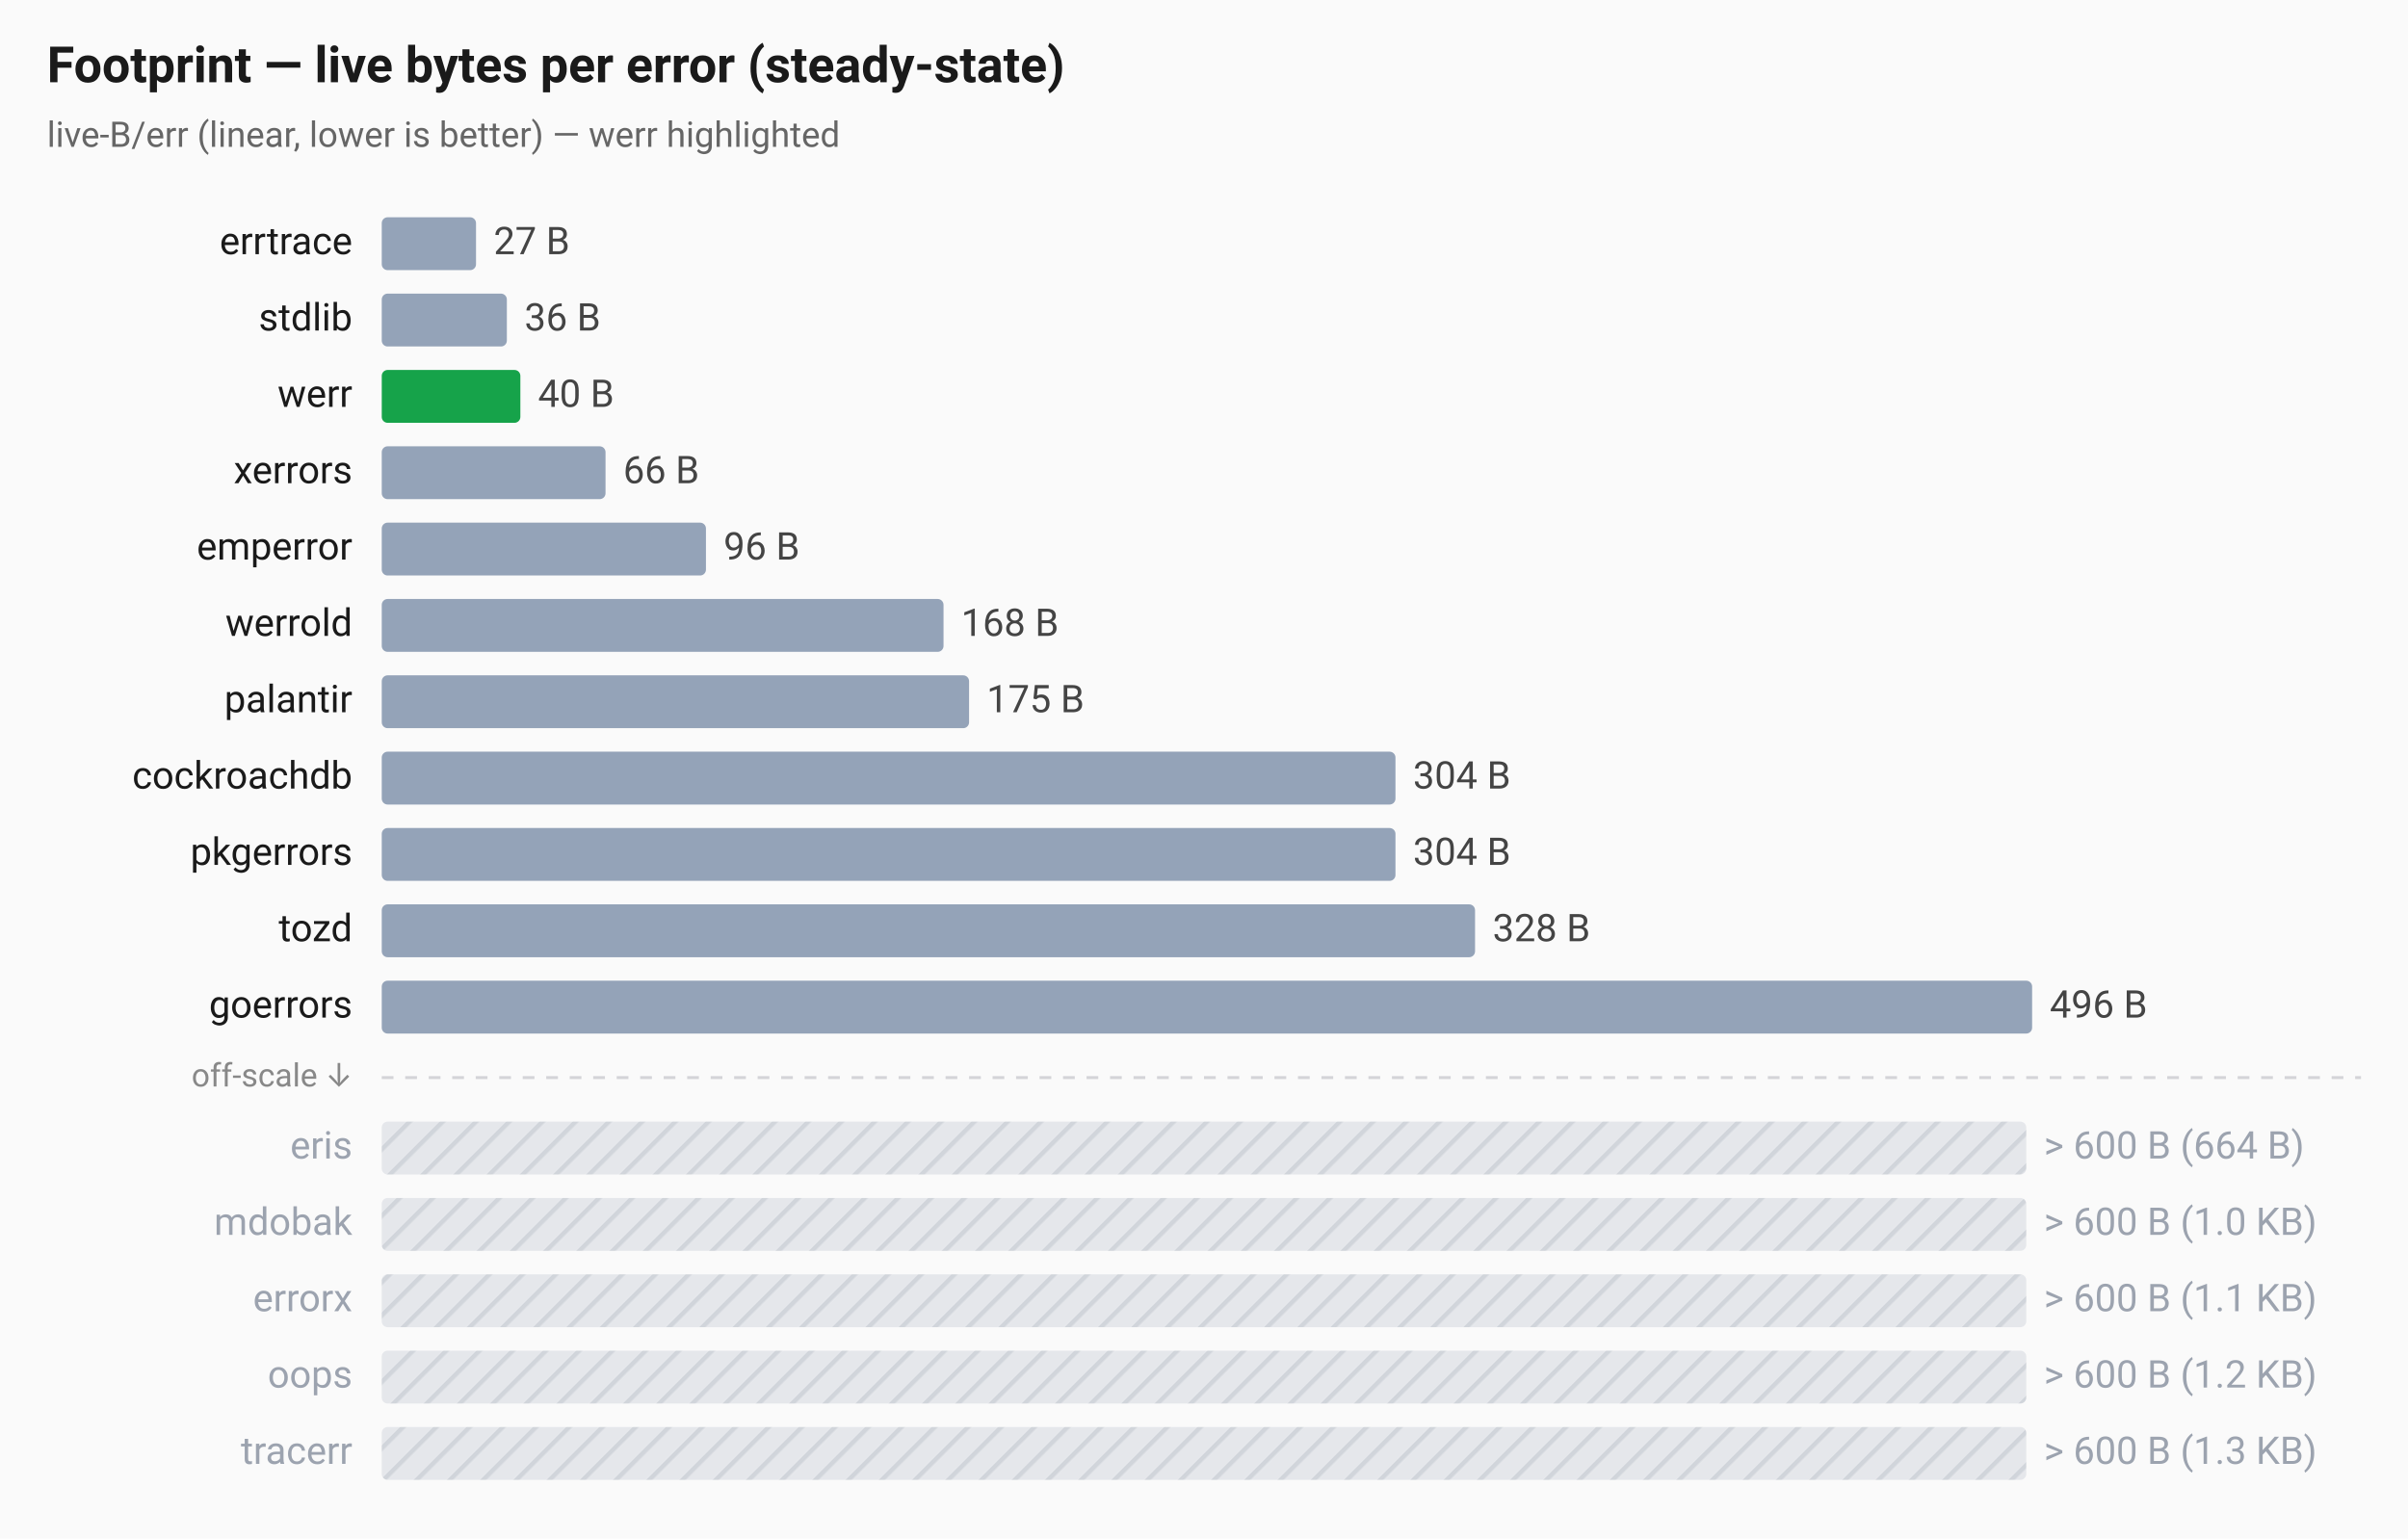
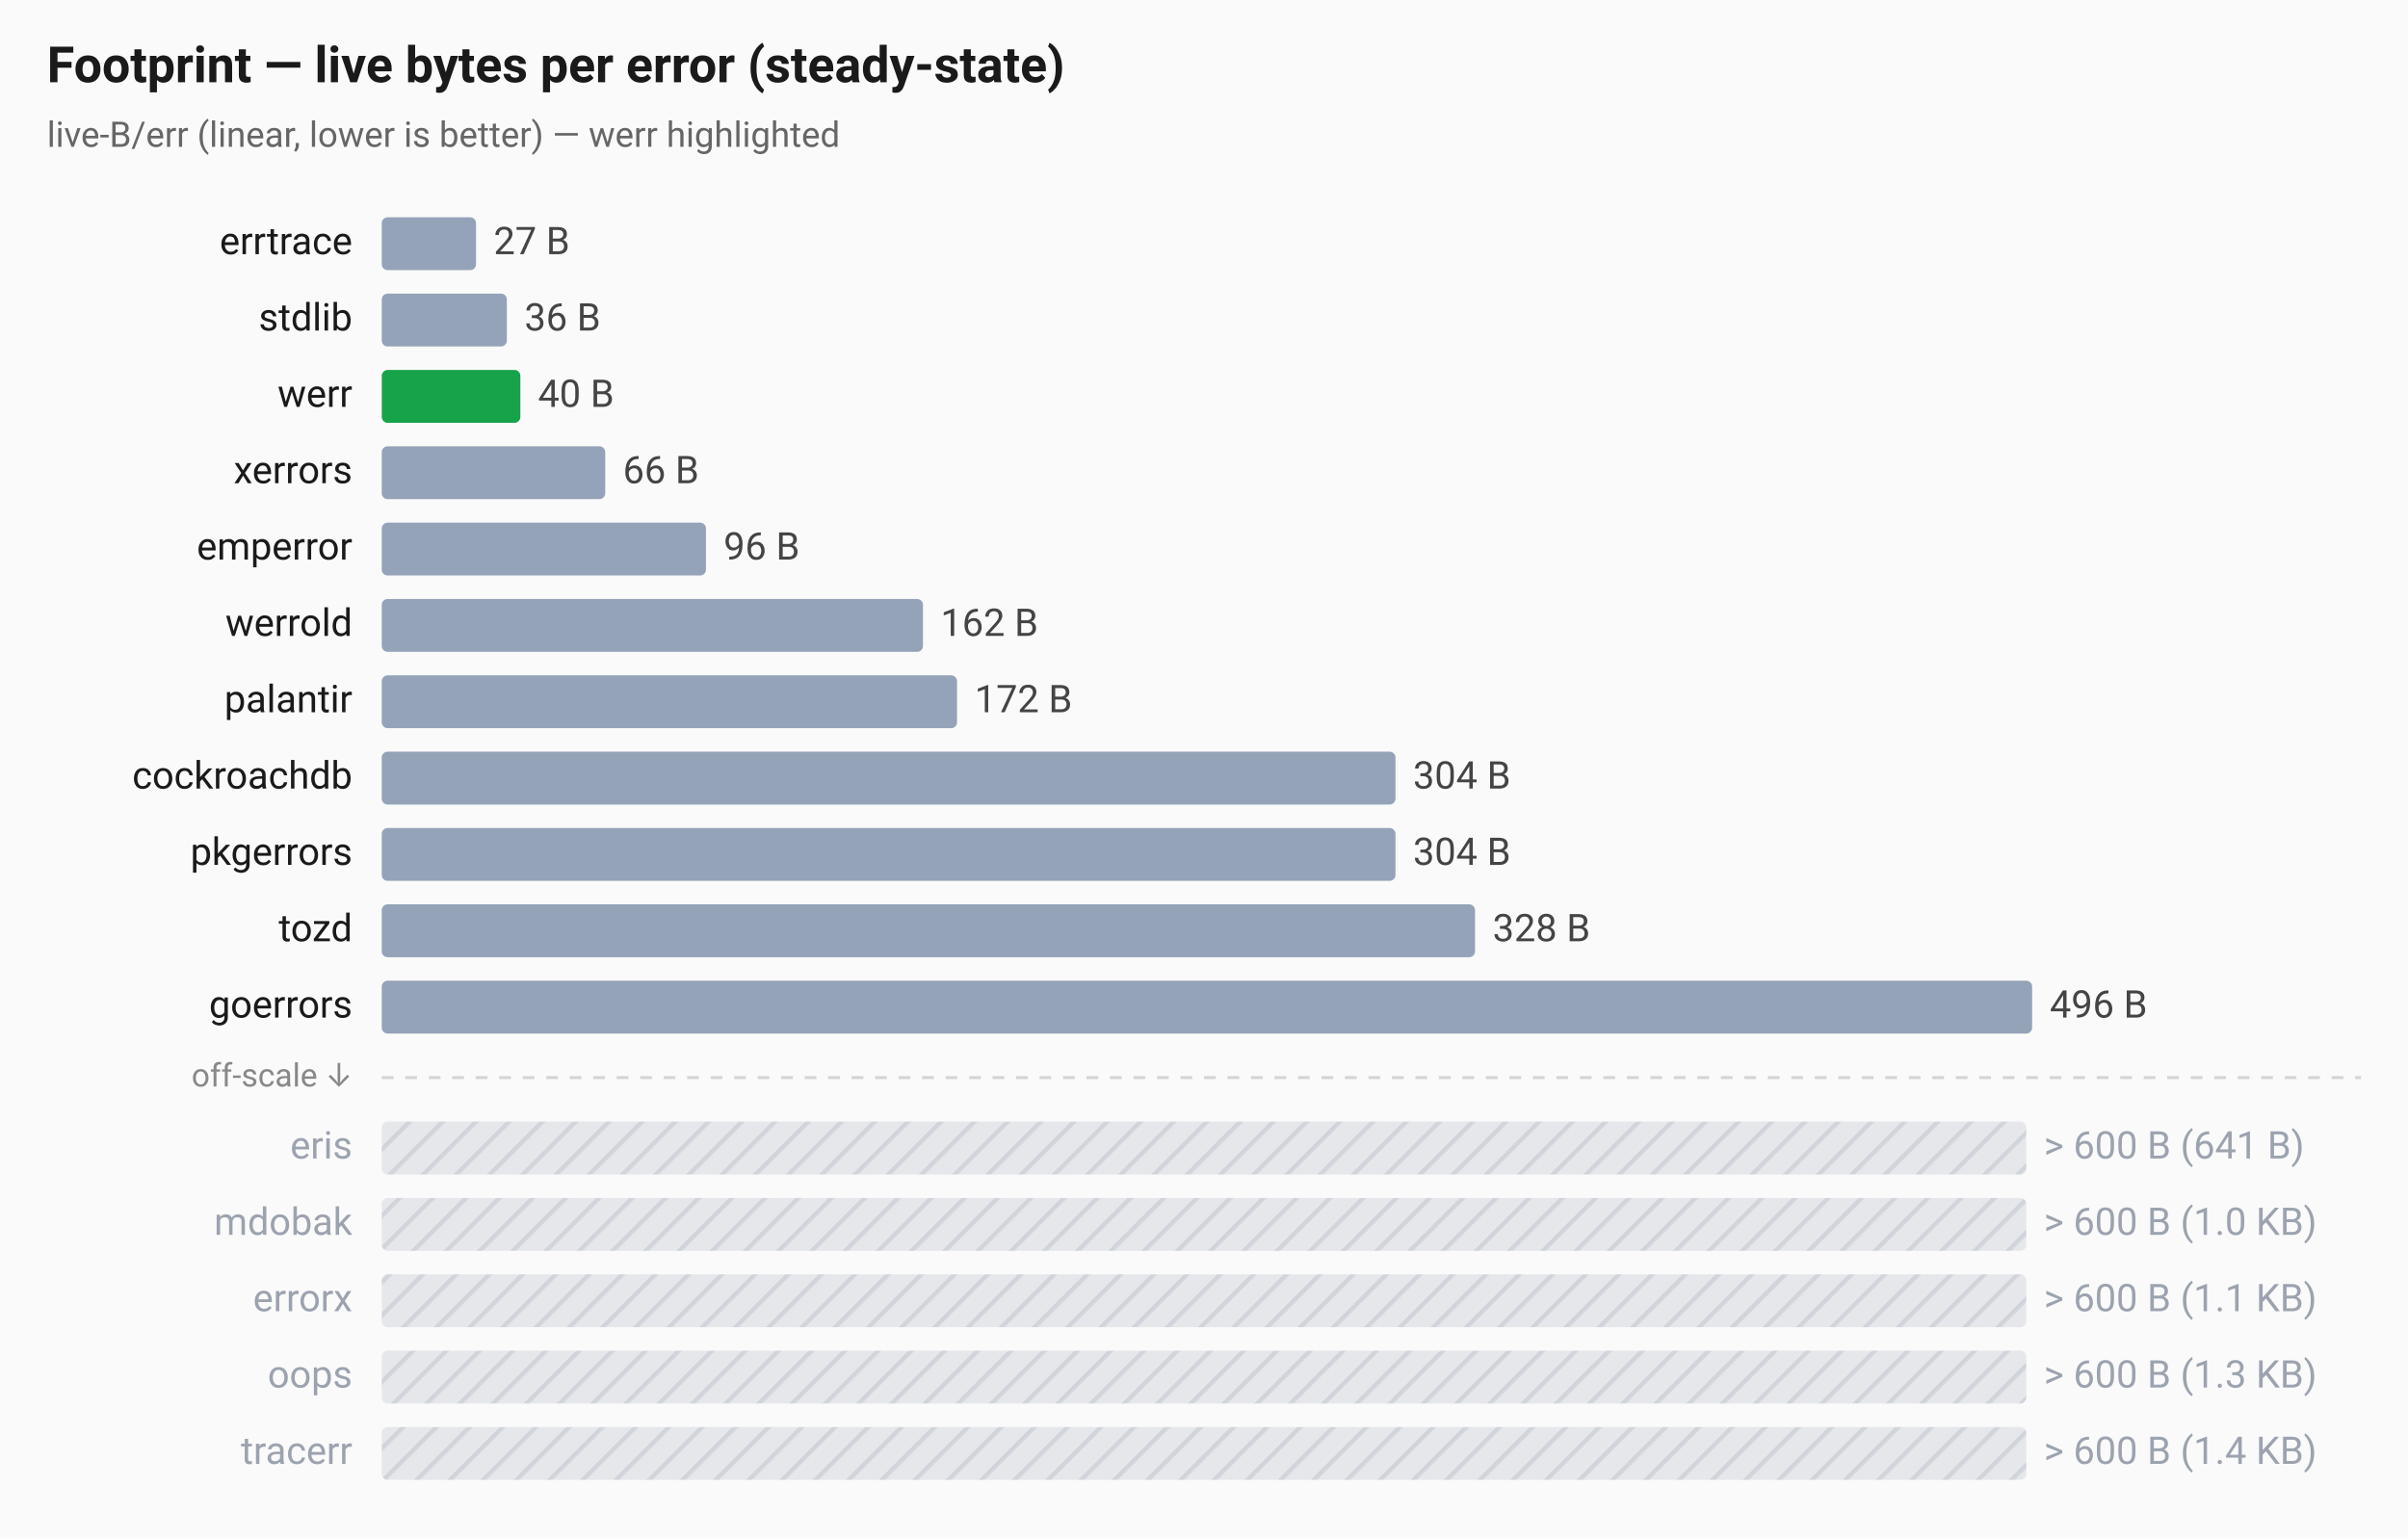
<svg xmlns="http://www.w3.org/2000/svg" width="820" height="524" font-family="-apple-system,BlinkMacSystemFont,Segoe UI,Roboto,sans-serif" font-size="13" fill="#1a1a1a">
  <defs>
    <pattern id="ovf-foot" patternUnits="userSpaceOnUse" width="8" height="8" patternTransform="rotate(45)">
      <rect width="8" height="8" fill="#e5e7eb" />
      <line x1="0" y1="0" x2="0" y2="8" stroke="#d1d5db" stroke-width="3" />
    </pattern>
  </defs>
  <rect width="820" height="524" fill="#fafafa" />
  <text x="16" y="28" font-size="17" font-weight="700">Footprint — live bytes per error (steady-state)</text>
  <text x="16" y="50" font-size="12" fill="#666">live-B/err (linear, lower is better) — werr highlighted</text>
  <text x="120" y="83" text-anchor="end" dominant-baseline="middle">errtrace</text>
  <rect x="130" y="74" width="32.1" height="18" fill="#94a3b8" rx="2" />
  <text x="168.1" y="83" dominant-baseline="middle" fill="#444">27 B</text>
  <text x="120" y="109" text-anchor="end" dominant-baseline="middle">stdlib</text>
  <rect x="130" y="100" width="42.6" height="18" fill="#94a3b8" rx="2" />
  <text x="178.6" y="109" dominant-baseline="middle" fill="#444">36 B</text>
  <text x="120" y="135" text-anchor="end" dominant-baseline="middle">werr</text>
  <rect x="130" y="126" width="47.2" height="18" fill="#16a34a" rx="2" />
  <text x="183.2" y="135" dominant-baseline="middle" fill="#444">40 B</text>
  <text x="120" y="161" text-anchor="end" dominant-baseline="middle">xerrors</text>
-   <rect x="130" y="152" width="76.2" height="18" fill="#94a3b8" rx="2" />
-   <text x="212.2" y="161" dominant-baseline="middle" fill="#444">66 B</text>
+   <rect x="130" y="152" width="76.1" height="18" fill="#94a3b8" rx="2" />
+   <text x="212.1" y="161" dominant-baseline="middle" fill="#444">66 B</text>
  <text x="120" y="187" text-anchor="end" dominant-baseline="middle">emperror</text>
  <rect x="130" y="178" width="110.4" height="18" fill="#94a3b8" rx="2" />
  <text x="246.4" y="187" dominant-baseline="middle" fill="#444">96 B</text>
  <text x="120" y="213" text-anchor="end" dominant-baseline="middle">werrold</text>
-   <rect x="130" y="204" width="191.3" height="18" fill="#94a3b8" rx="2" />
-   <text x="327.3" y="213" dominant-baseline="middle" fill="#444">168 B</text>
+   <rect x="130" y="204" width="184.3" height="18" fill="#94a3b8" rx="2" />
+   <text x="320.3" y="213" dominant-baseline="middle" fill="#444">162 B</text>
  <text x="120" y="239" text-anchor="end" dominant-baseline="middle">palantir</text>
-   <rect x="130" y="230" width="200.0" height="18" fill="#94a3b8" rx="2" />
-   <text x="336.0" y="239" dominant-baseline="middle" fill="#444">175 B</text>
+   <rect x="130" y="230" width="195.9" height="18" fill="#94a3b8" rx="2" />
+   <text x="331.9" y="239" dominant-baseline="middle" fill="#444">172 B</text>
  <text x="120" y="265" text-anchor="end" dominant-baseline="middle">cockroachdb</text>
  <rect x="130" y="256" width="345.2" height="18" fill="#94a3b8" rx="2" />
  <text x="481.2" y="265" dominant-baseline="middle" fill="#444">304 B</text>
  <text x="120" y="291" text-anchor="end" dominant-baseline="middle">pkgerrors</text>
  <rect x="130" y="282" width="345.2" height="18" fill="#94a3b8" rx="2" />
  <text x="481.2" y="291" dominant-baseline="middle" fill="#444">304 B</text>
  <text x="120" y="317" text-anchor="end" dominant-baseline="middle">tozd</text>
  <rect x="130" y="308" width="372.3" height="18" fill="#94a3b8" rx="2" />
  <text x="508.3" y="317" dominant-baseline="middle" fill="#444">328 B</text>
  <text x="120" y="343" text-anchor="end" dominant-baseline="middle">goerrors</text>
  <rect x="130" y="334" width="562.0" height="18" fill="#94a3b8" rx="2" />
  <text x="698.0" y="343" dominant-baseline="middle" fill="#444">496 B</text>
  <line x1="130" y1="367" x2="804" y2="367" stroke="#d4d4d8" stroke-width="1" stroke-dasharray="4 4" />
  <text x="120" y="367" text-anchor="end" font-size="11" fill="#888" dominant-baseline="middle">off-scale ↓</text>
  <text x="120" y="391" text-anchor="end" dominant-baseline="middle" fill="#9ca3af">eris</text>
  <rect x="130" y="382" width="560.0" height="18" fill="url(#ovf-foot)" rx="2" />
-   <text x="696.0" y="391" dominant-baseline="middle" fill="#9ca3af">&gt; 600 B (664 B)</text>
+   <text x="696.0" y="391" dominant-baseline="middle" fill="#9ca3af">&gt; 600 B (641 B)</text>
  <text x="120" y="417" text-anchor="end" dominant-baseline="middle" fill="#9ca3af">mdobak</text>
  <rect x="130" y="408" width="560.0" height="18" fill="url(#ovf-foot)" rx="2" />
  <text x="696.0" y="417" dominant-baseline="middle" fill="#9ca3af">&gt; 600 B (1.0 KB)</text>
  <text x="120" y="443" text-anchor="end" dominant-baseline="middle" fill="#9ca3af">errorx</text>
  <rect x="130" y="434" width="560.0" height="18" fill="url(#ovf-foot)" rx="2" />
  <text x="696.0" y="443" dominant-baseline="middle" fill="#9ca3af">&gt; 600 B (1.1 KB)</text>
  <text x="120" y="469" text-anchor="end" dominant-baseline="middle" fill="#9ca3af">oops</text>
  <rect x="130" y="460" width="560.0" height="18" fill="url(#ovf-foot)" rx="2" />
-   <text x="696.0" y="469" dominant-baseline="middle" fill="#9ca3af">&gt; 600 B (1.2 KB)</text>
+   <text x="696.0" y="469" dominant-baseline="middle" fill="#9ca3af">&gt; 600 B (1.3 KB)</text>
  <text x="120" y="495" text-anchor="end" dominant-baseline="middle" fill="#9ca3af">tracerr</text>
  <rect x="130" y="486" width="560.0" height="18" fill="url(#ovf-foot)" rx="2" />
-   <text x="696.0" y="495" dominant-baseline="middle" fill="#9ca3af">&gt; 600 B (1.3 KB)</text>
+   <text x="696.0" y="495" dominant-baseline="middle" fill="#9ca3af">&gt; 600 B (1.4 KB)</text>
</svg>
